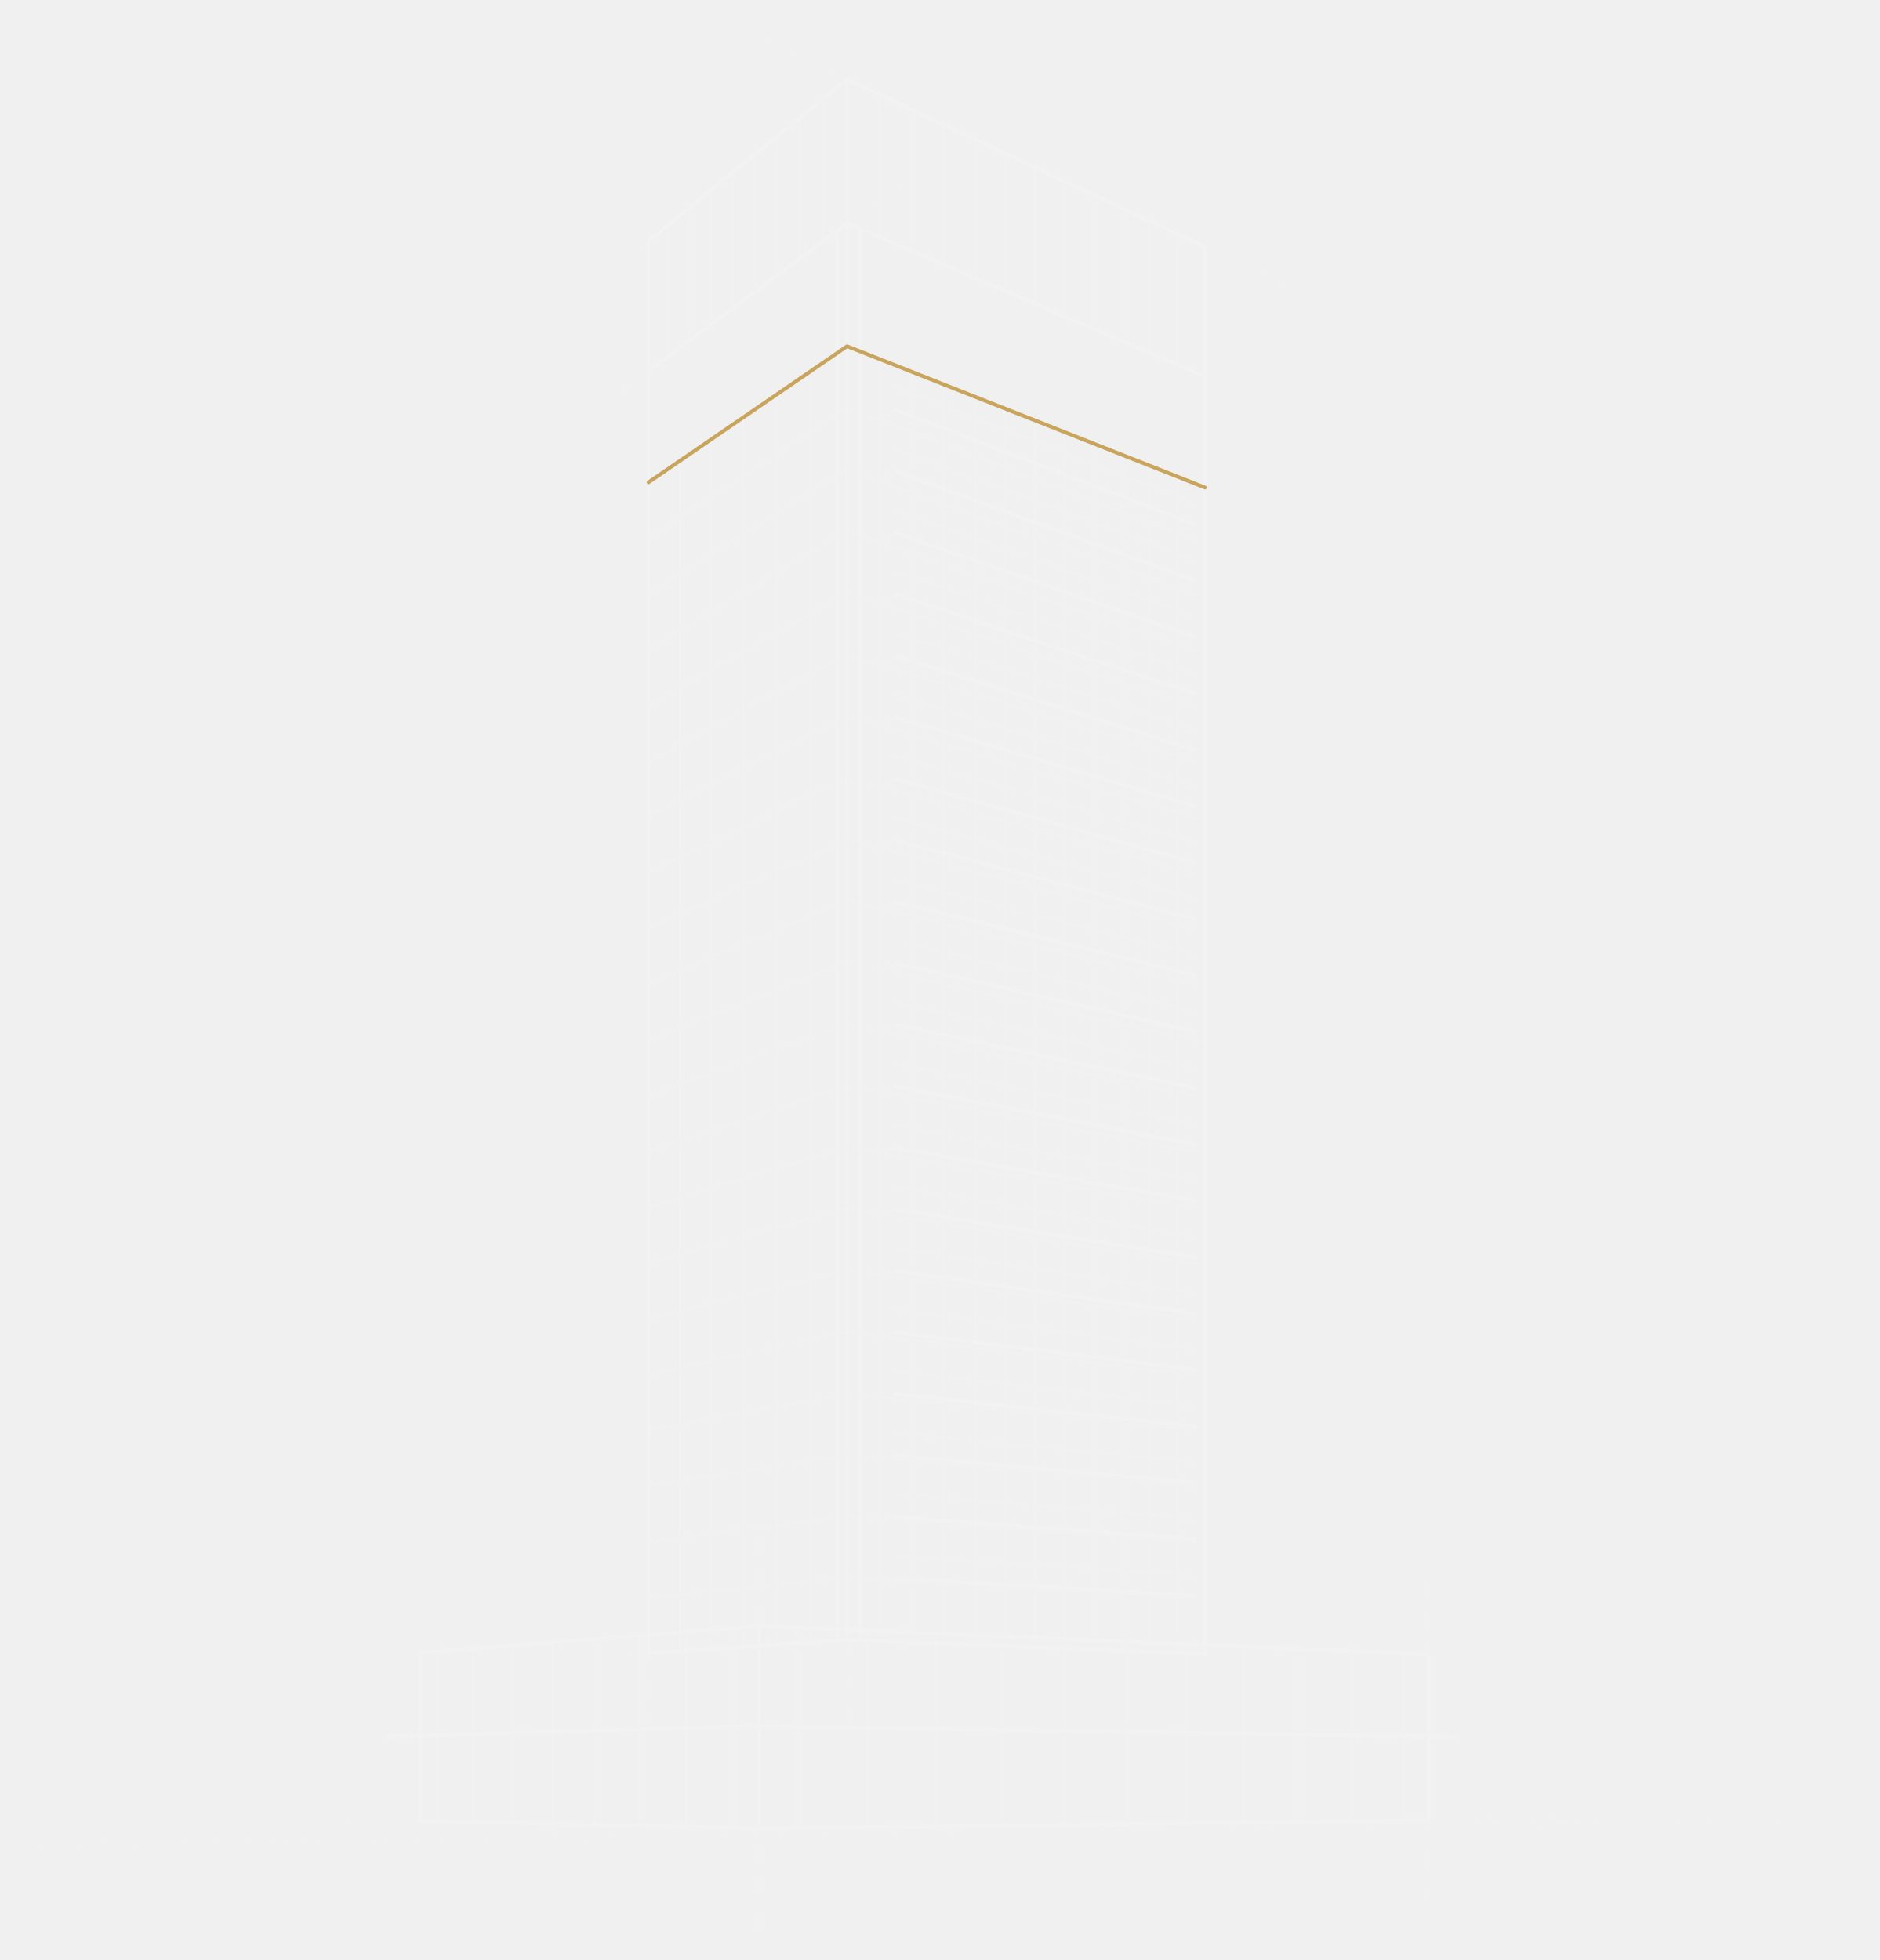
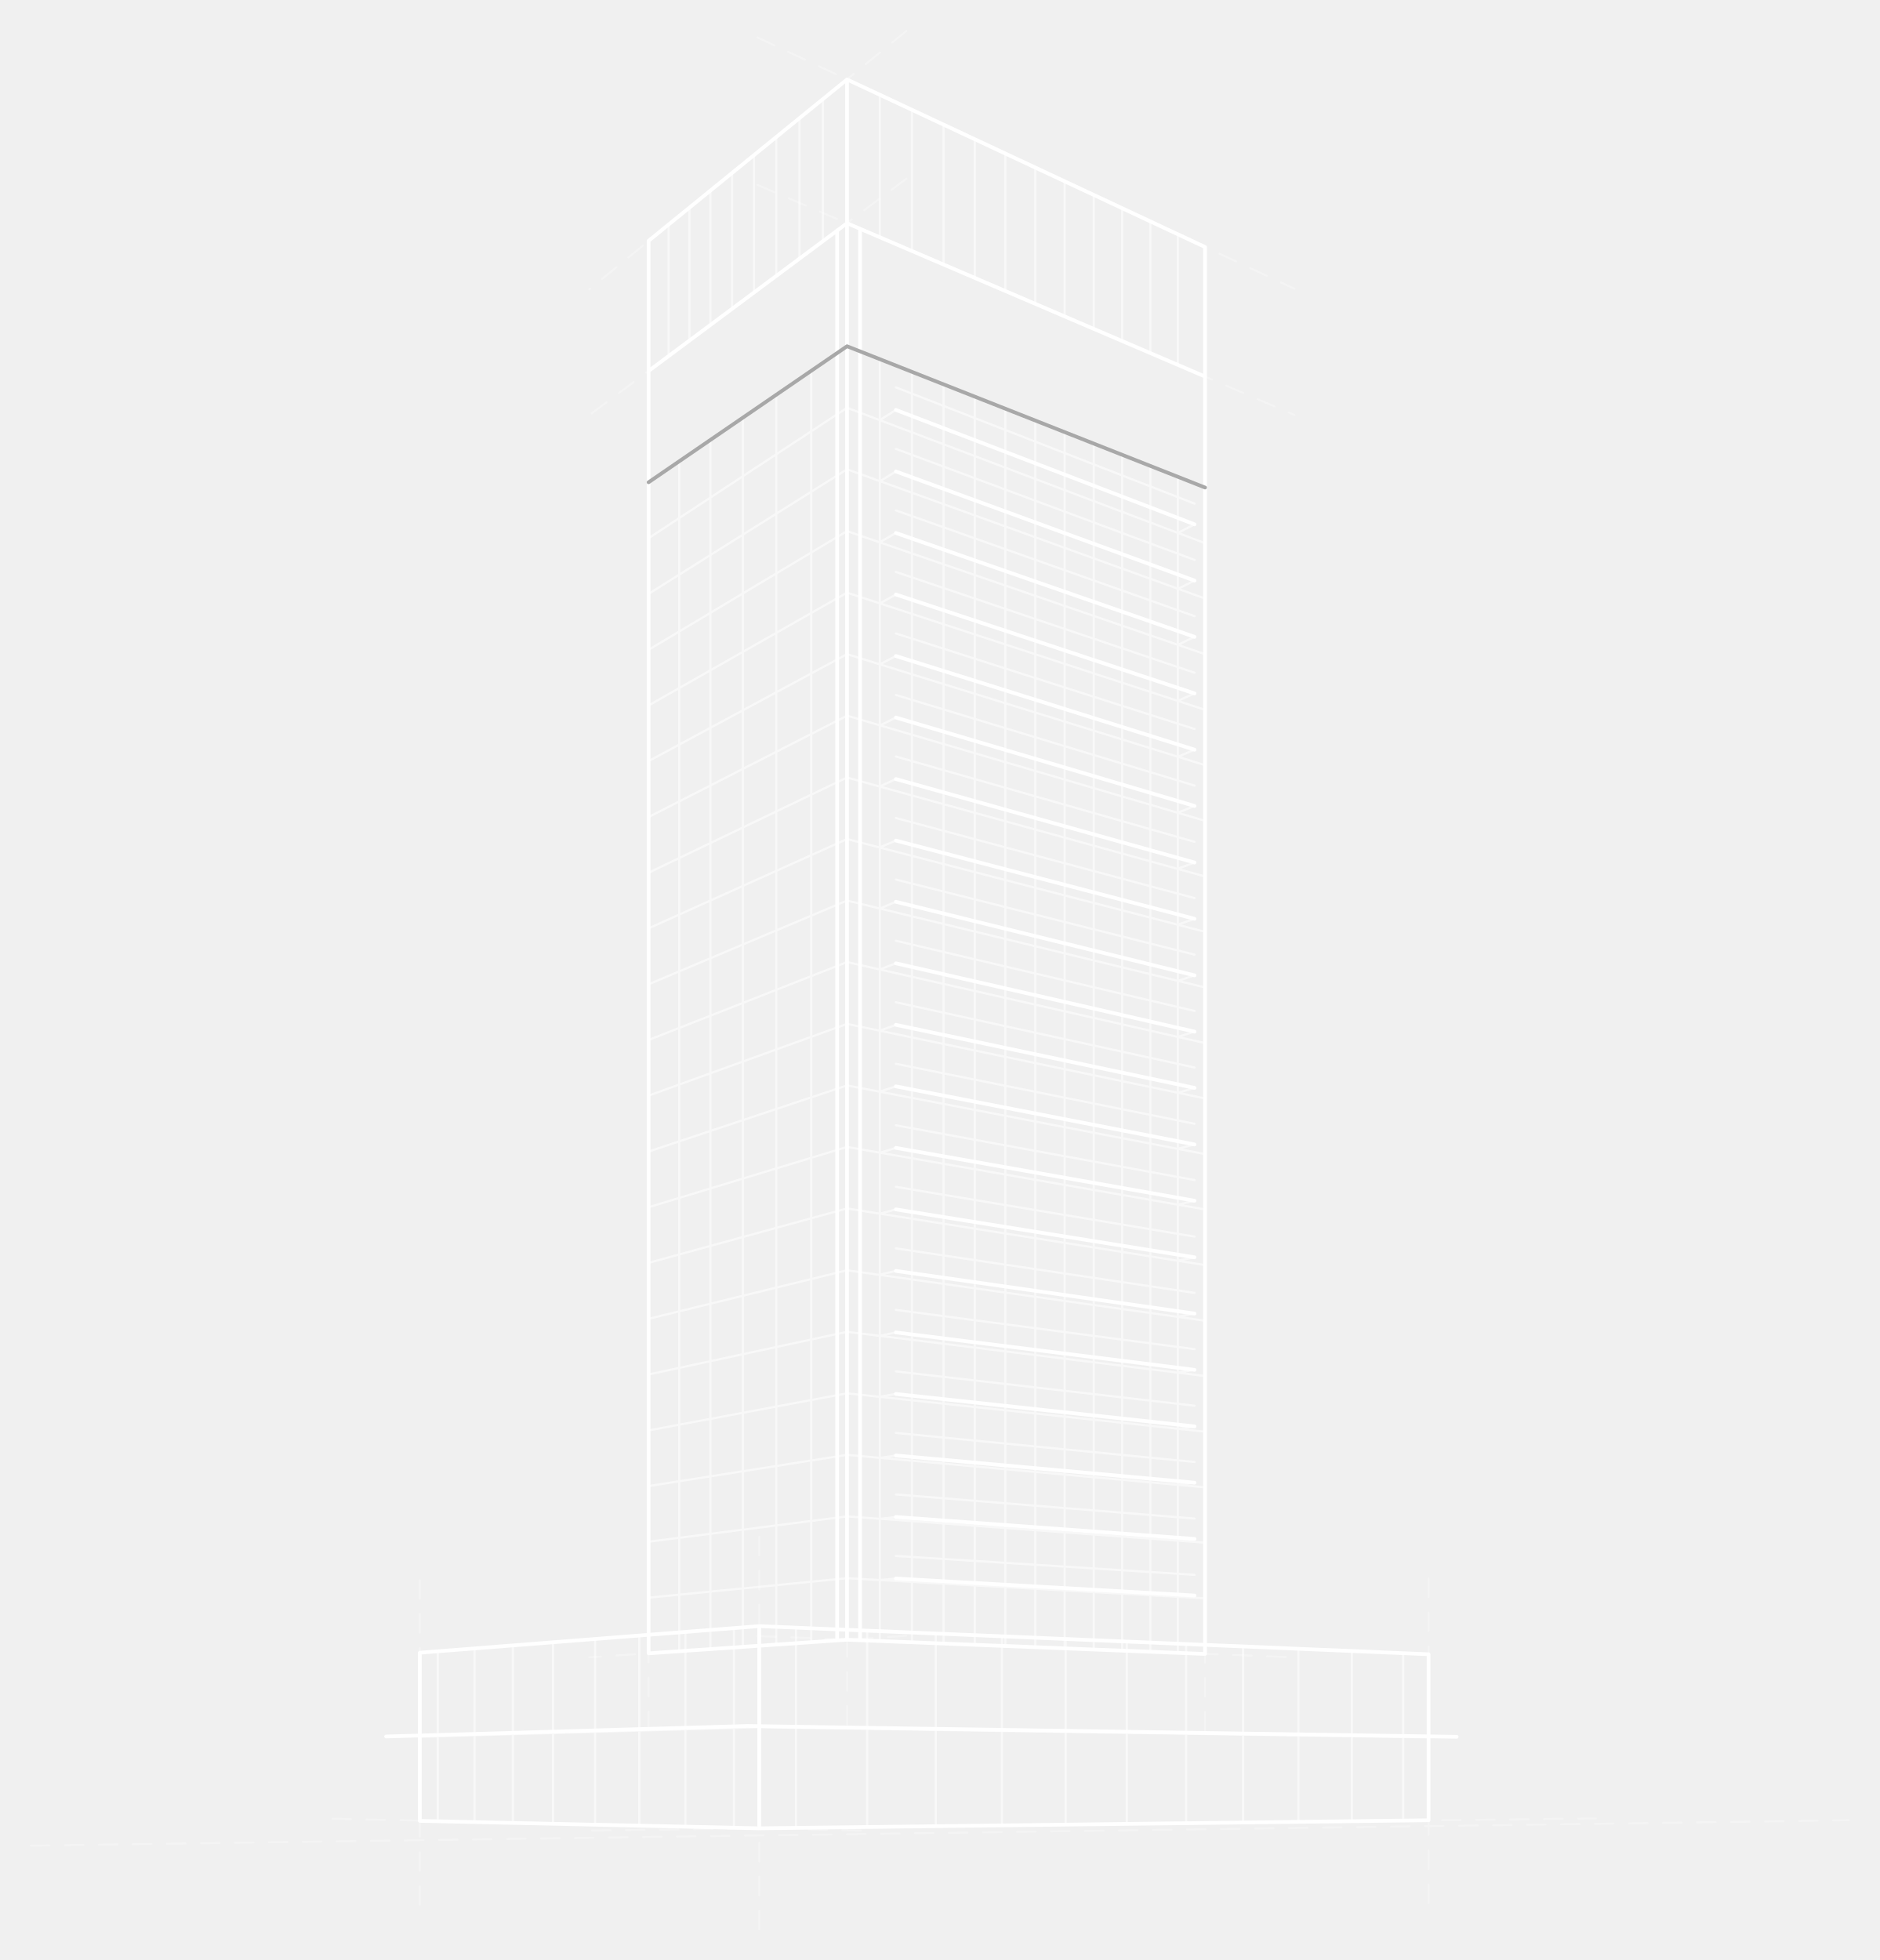
<svg xmlns="http://www.w3.org/2000/svg" viewBox="0 0 608 634" width="608" height="634" aria-hidden="true">
  <style>path{fill:none;vector-effect:non-scaling-stroke;stroke-linecap:round}
- .main{stroke:#F2F2F3;stroke-width:1.2px}.fine{stroke:#F2F2F3;stroke-opacity:.55;stroke-width:.7px}
- .cons{stroke:#F2F2F3;stroke-opacity:.3;stroke-width:.6px;stroke-dasharray:6 5}.gold{stroke:#C9A45C;stroke-width:1.2px}</style>
+ .main{stroke:#FFFFFF;stroke-width:1.2px}.fine{stroke:#FFFFFF;stroke-opacity:.55;stroke-width:.7px}
+ .cons{stroke:#FFFFFF;stroke-opacity:.3;stroke-width:.6px;stroke-dasharray:6 5}.gold{stroke:#A8A8A8;stroke-width:1.2px}</style>
  <path class="cons" d="M191.5 592.1L516.2 588.2M278.5 592.1L102.9 588.2M245.0 529.2L418.7 536.1M293.2 529.1L190.6 536.1M245.0 59.8L418.7 134.2M293.2 57.8L190.6 134.3M245.0 12.1L418.7 93.4M293.2 10.0L190.6 93.6M274.0 557.9L274.0 44.7M389.8 559.8L389.8 97.0M209.8 559.7L209.8 95.1M245.6 624.1L245.6 493.3M462.1 615.6L462.1 508.3M135.8 616.1L135.8 507.4M10.0 597.0L598.0 588.8" />
  <path class="fine" d="M245.6 558.7L462.1 562.0M245.6 558.7L135.8 561.8M257.5 591.3L257.5 526.5M280.5 591.0L280.5 527.5M302.7 590.7L302.7 528.4M324.1 590.5L324.1 529.3M344.7 590.2L344.7 530.2M364.5 590.0L364.5 531.0M383.7 589.7L383.7 531.8M402.1 589.5L402.1 532.6M420.0 589.3L420.0 533.4M437.3 589.1L437.3 534.1M453.9 588.9L453.9 534.8M237.4 591.2L237.4 526.6M221.7 590.9L221.7 527.9M206.8 590.5L206.8 529.1M192.5 590.2L192.5 530.2M178.9 589.9L178.9 531.2M165.9 589.6L165.9 532.3M153.5 589.3L153.5 533.2M141.6 589.1L141.6 534.2M274.0 510.5L389.8 517.0M274.0 510.5L209.8 516.8M284.6 511.1L289.8 510.6M381.0 516.5L386.4 516.1M289.8 503.3L386.4 509.4M274.0 490.5L389.8 499.0M274.0 490.5L209.8 498.7M284.6 491.3L289.8 490.7M381.0 498.4L386.4 497.8M289.8 483.4L386.4 491.2M274.0 470.6L389.8 481.1M274.0 470.6L209.8 480.7M284.6 471.6L289.8 470.8M381.0 480.3L386.4 479.6M289.8 463.5L386.4 472.9M274.0 450.7L389.8 463.1M274.0 450.7L209.8 462.7M284.6 451.8L289.8 450.9M381.0 462.2L386.4 461.4M289.8 443.6L386.4 454.7M274.0 430.8L389.8 445.1M274.0 430.8L209.8 444.6M284.6 432.1L289.8 431.0M381.0 444.0L386.4 443.1M289.8 423.7L386.4 436.4M274.0 410.9L389.8 427.2M274.0 410.9L209.8 426.6M284.6 412.3L289.8 411.1M381.0 425.9L386.4 424.9M289.8 403.8L386.4 418.2M274.0 390.9L389.8 409.2M274.0 390.9L209.8 408.5M284.6 392.6L289.8 391.2M381.0 407.8L386.4 406.7M289.8 383.9L386.4 400.0M274.0 371.0L389.8 391.2M274.0 371.0L209.8 390.5M284.6 372.9L289.8 371.3M381.0 389.7L386.4 388.4M289.8 364.0L386.4 381.7M274.0 351.1L389.8 373.3M274.0 351.1L209.8 372.5M284.6 353.1L289.8 351.4M381.0 371.6L386.4 370.2M289.8 344.1L386.4 363.5M274.0 331.2L389.8 355.3M274.0 331.2L209.8 354.4M284.6 333.4L289.8 331.5M381.0 353.5L386.4 351.9M289.8 324.2L386.4 345.3M274.0 311.2L389.8 337.4M274.0 311.2L209.8 336.4M284.6 313.6L289.8 311.6M381.0 335.4L386.4 333.7M289.8 304.3L386.4 327.0M274.0 291.3L389.8 319.4M274.0 291.3L209.8 318.4M284.6 293.9L289.8 291.7M381.0 317.3L386.4 315.5M289.8 284.5L386.4 308.8M274.0 271.4L389.8 301.4M274.0 271.4L209.8 300.3M284.6 274.1L289.8 271.9M381.0 299.1L386.4 297.2M289.8 264.6L386.4 290.5M274.0 251.5L389.8 283.5M274.0 251.5L209.8 282.3M284.6 254.4L289.8 252.0M381.0 281.0L386.4 279.0M289.8 244.7L386.4 272.3M274.0 231.5L389.8 265.5M274.0 231.5L209.8 264.3M284.6 234.7L289.8 232.1M381.0 262.9L386.4 260.7M289.8 224.8L386.4 254.1M274.0 211.6L389.8 247.5M274.0 211.6L209.8 246.2M284.6 214.9L289.8 212.2M381.0 244.8L386.4 242.5M289.8 204.9L386.4 235.8M274.0 191.7L389.8 229.6M274.0 191.7L209.8 228.2M284.6 195.2L289.8 192.3M381.0 226.7L386.4 224.3M289.8 185.0L386.4 217.6M274.0 171.8L389.8 211.6M274.0 171.8L209.8 210.2M284.6 175.4L289.8 172.4M381.0 208.6L386.4 206.0M289.8 165.1L386.4 199.3M274.0 151.8L389.8 193.6M274.0 151.8L209.8 192.1M284.6 155.7L289.8 152.5M381.0 190.5L386.4 187.8M289.8 145.2L386.4 181.1M274.0 131.9L389.8 175.7M274.0 131.9L209.8 174.1M284.6 135.9L289.8 132.6M381.0 172.4L386.4 169.6M289.8 125.3L386.4 162.9M284.6 530.8L284.6 116.2M295.0 531.2L295.0 120.3M305.2 531.6L305.2 124.3M315.3 532.0L315.3 128.3M325.2 532.4L325.2 132.2M334.9 532.8L334.9 136.0M344.4 533.2L344.4 139.8M353.8 533.5L353.8 143.5M363.0 533.9L363.0 147.1M372.1 534.3L372.1 150.7M381.0 534.6L381.0 154.2M262.4 531.2L262.4 120.0M251.1 532.0L251.1 127.7M240.3 532.7L240.3 135.1M229.8 533.4L229.8 142.3M219.7 534.1L219.7 149.3M284.6 76.7L284.6 30.6M295.0 81.2L295.0 35.5M305.2 85.5L305.2 40.3M315.3 89.9L315.3 45.0M325.2 94.1L325.2 49.6M334.9 98.2L334.9 54.2M344.4 102.3L344.4 58.6M353.8 106.4L353.8 63.0M363.0 110.3L363.0 67.3M372.1 114.2L372.1 71.6M381.0 118.0L381.0 75.8M266.2 78.0L266.2 32.0M258.6 83.6L258.6 38.2M251.1 89.2L251.1 44.3M243.9 94.6L243.9 50.2M236.8 99.9L236.8 56.0M229.8 105.1L229.8 61.6M223.0 110.1L223.0 67.2M216.3 115.1L216.3 72.6" />
  <path class="main" d="M245.6 591.4L462.1 588.8M245.6 591.4L135.8 589.0M245.6 526.0L462.1 535.1M245.6 526.0L135.8 534.6M245.6 591.4L245.6 526.0M462.1 588.8L462.1 535.1M135.8 589.0L135.8 534.6M241.8 558.3L471.2 561.8M241.8 558.3L124.9 561.7M274.0 530.4L389.8 535.0M274.0 530.4L209.8 534.8M274.0 72.2L389.8 121.8M274.0 72.2L209.8 120.0M274.0 530.4L274.0 72.2M389.8 535.0L389.8 121.8M209.8 534.8L209.8 120.0M289.8 510.6L386.4 516.1M289.8 490.7L386.4 497.8M289.8 470.8L386.4 479.6M289.8 450.9L386.4 461.4M289.8 431.0L386.4 443.1M289.8 411.1L386.4 424.9M289.8 391.2L386.4 406.7M289.8 371.3L386.4 388.4M289.8 351.4L386.4 370.2M289.8 331.5L386.4 351.9M289.8 311.6L386.4 333.7M289.8 291.7L386.4 315.5M289.8 271.9L386.4 297.2M289.8 252.0L386.4 279.0M289.8 232.1L386.4 260.7M289.8 212.2L386.4 242.5M289.8 192.3L386.4 224.3M289.8 172.4L386.4 206.0M289.8 152.5L386.4 187.8M289.8 132.6L386.4 169.6M278.2 530.6L278.2 74.0M270.8 530.6L270.8 74.5M274.0 72.2L274.0 25.7M389.8 121.8L389.8 79.9M274.0 72.2L274.0 25.7M209.8 120.0L209.8 77.9M274.0 25.7L389.8 79.9M274.0 25.7L209.8 77.9" />
  <path class="gold" d="M274.0 112.0L389.8 157.7M274.0 112.0L209.8 156.0" />
</svg>
